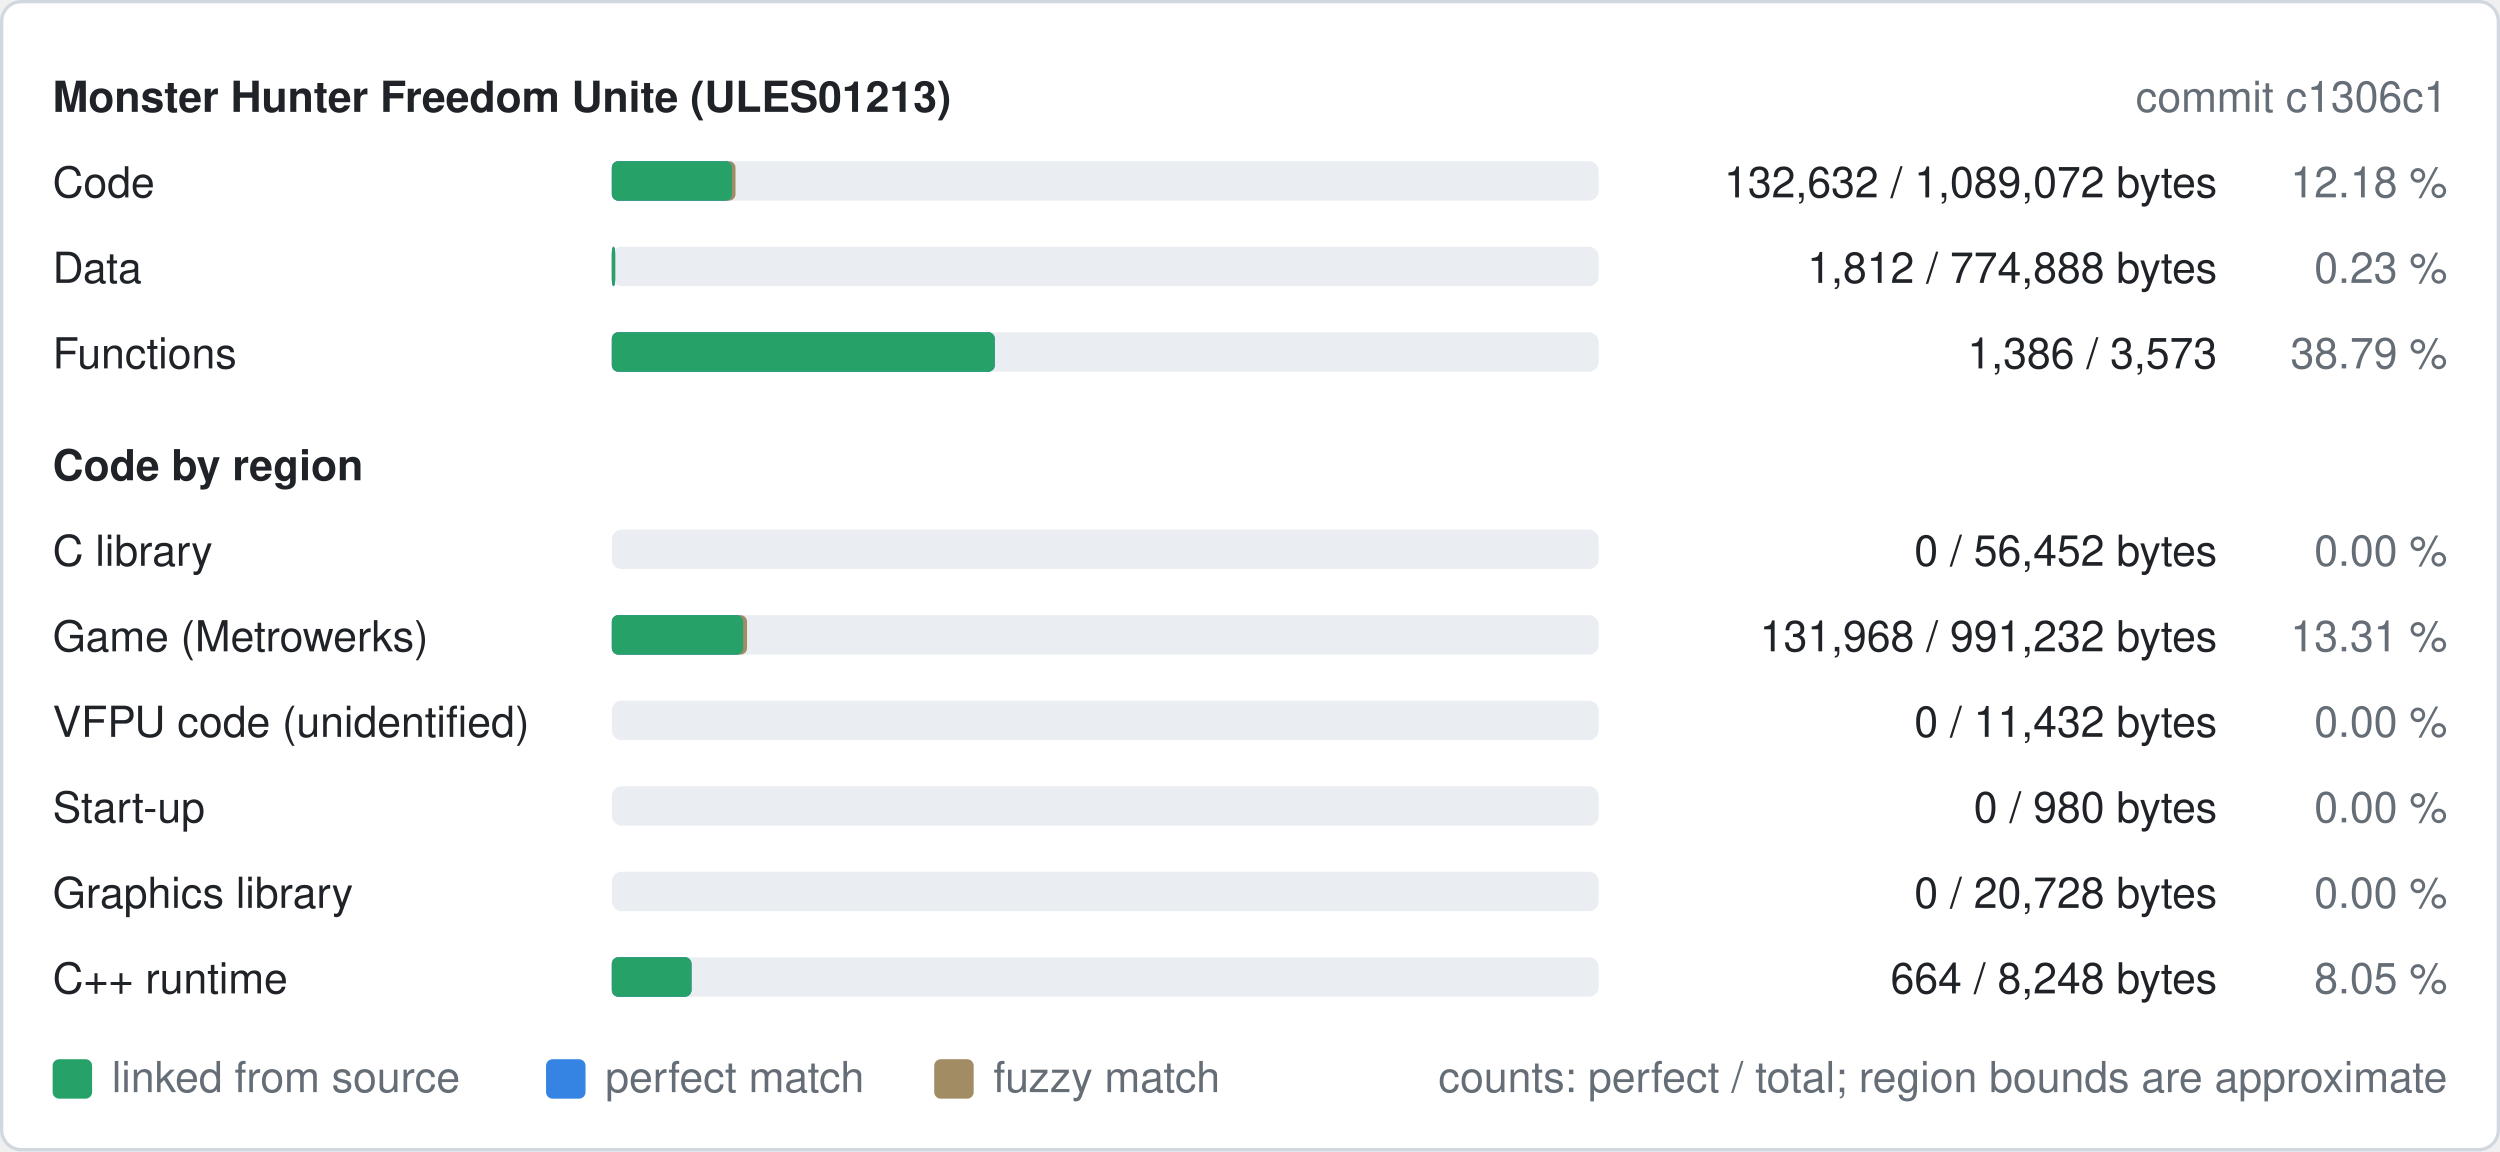
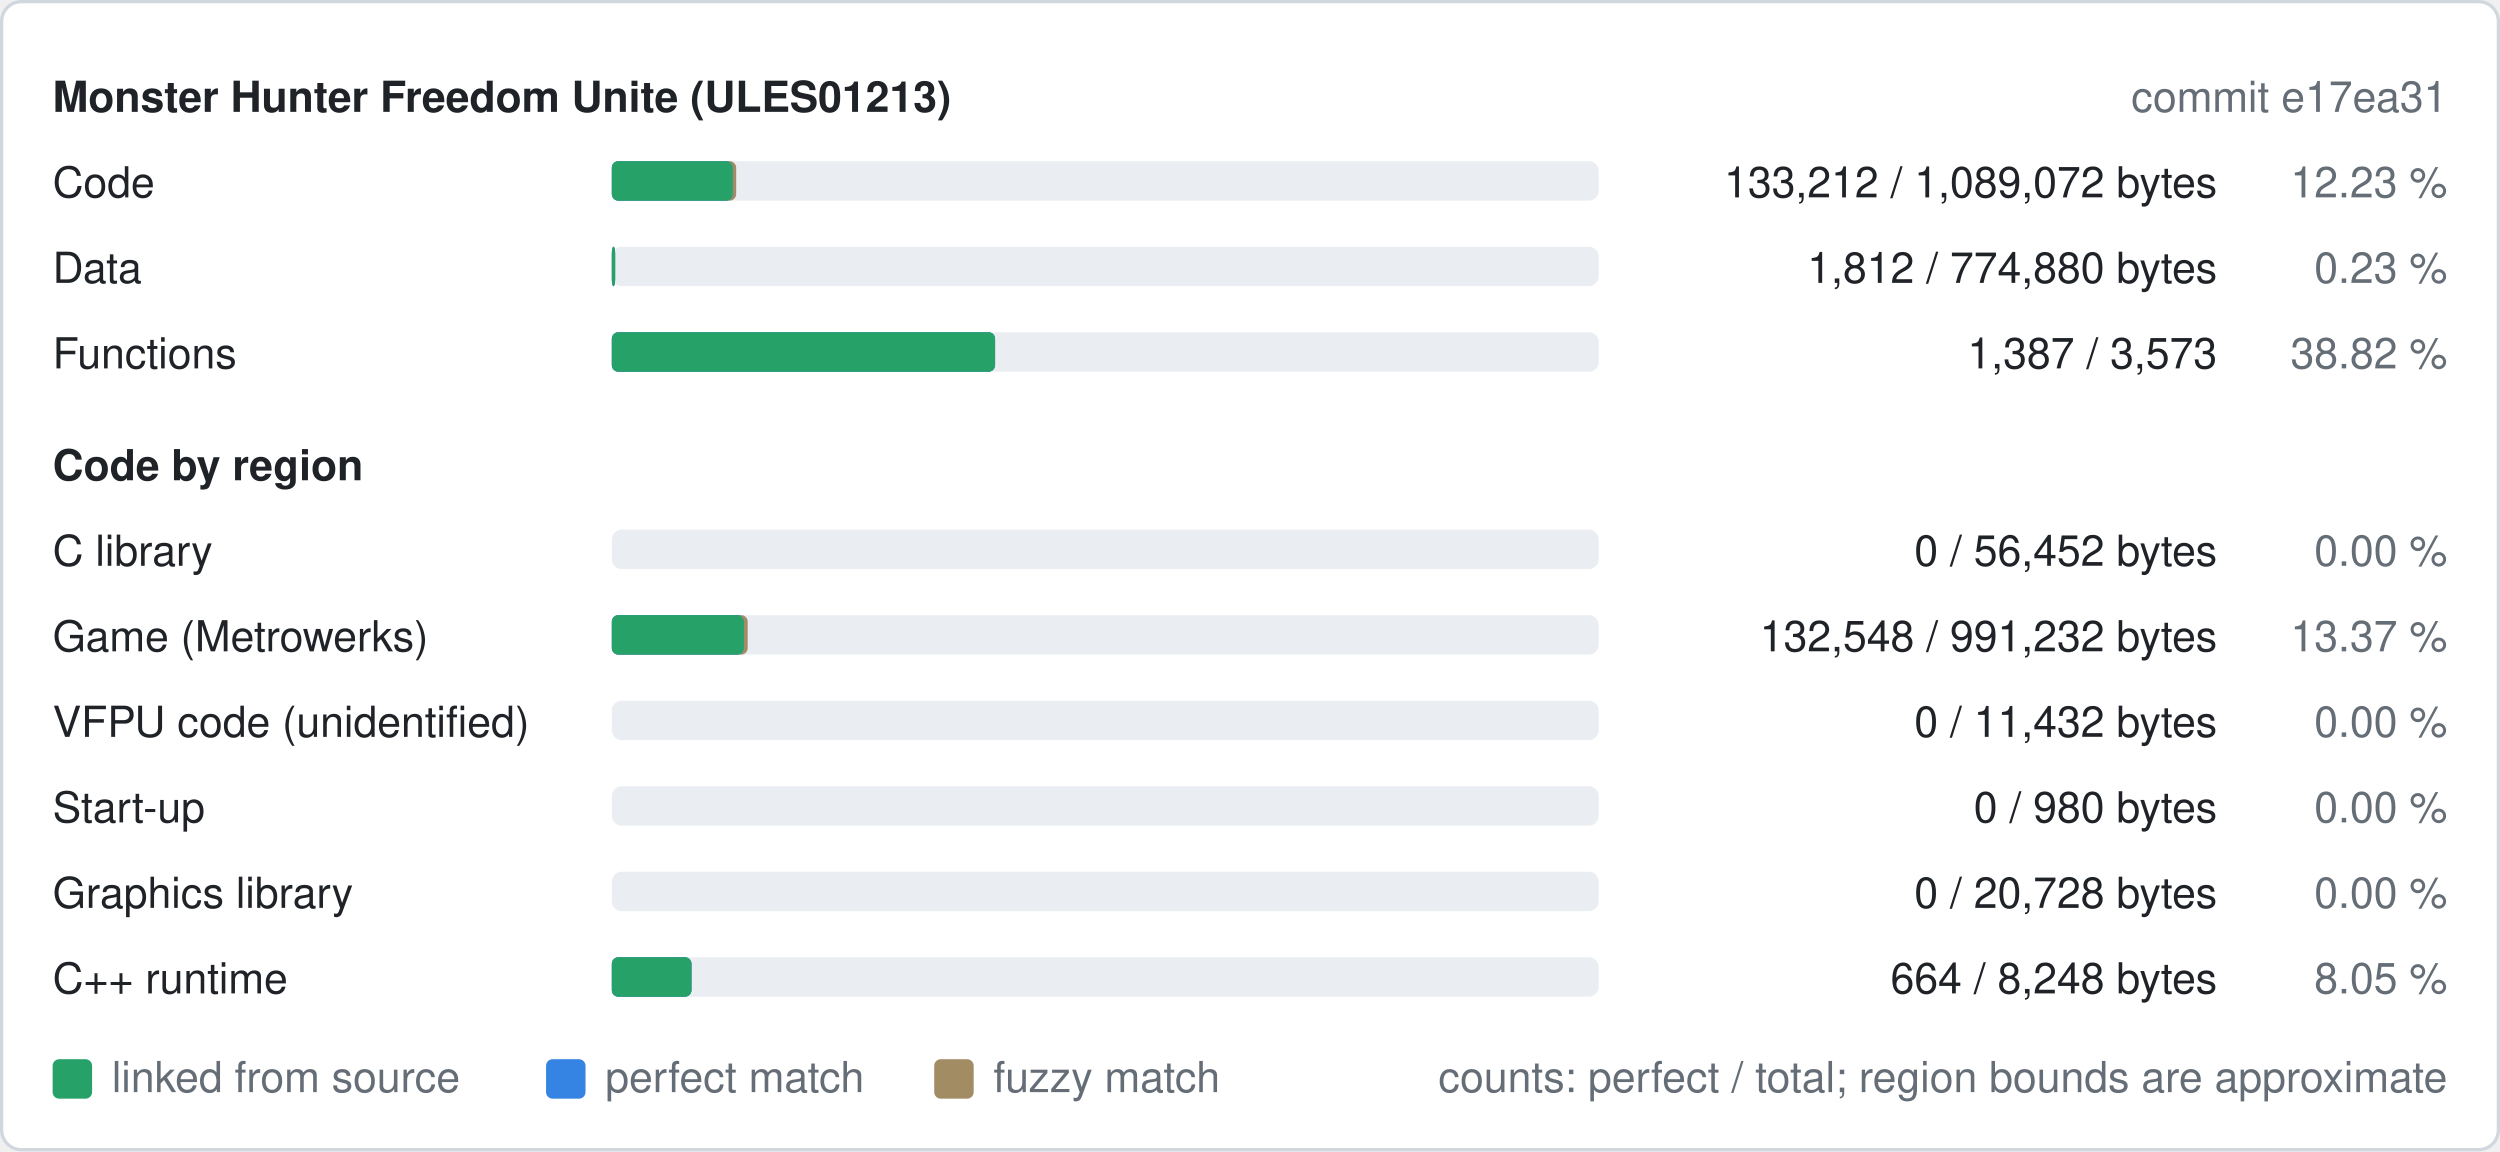
<svg xmlns="http://www.w3.org/2000/svg" width="760" height="350" viewBox="0 0 760 350" role="img" aria-label="Decompilation progress of ULES01213">
  <style>
text{font-family:-apple-system,BlinkMacSystemFont,"Segoe UI",Helvetica,Arial,sans-serif;font-size:13px}
.b{font-weight:600}
.bg{fill:#ffffff;stroke:#d0d7de}.t{fill:#1f2328}.m{fill:#656d76}.track{fill:#eaeef2}.fuzzy{fill:#a28c64}.perfect{fill:#3584e4}.linked{fill:#26a269}
@media (prefers-color-scheme: dark){.bg{fill:#0d1117;stroke:#30363d}.t{fill:#e6edf3}.m{fill:#8d96a0}.track{fill:#21262d}.fuzzy{fill:#a28c64}.perfect{fill:#3584e4}.linked{fill:#2ec27e}}
</style>
  <rect class="bg" x="0.5" y="0.5" width="759" height="349" rx="6" />
  <text class="t b" x="16" y="34">Monster Hunter Freedom Unite (ULES01213)</text>
-   <text class="m" x="744" y="34" text-anchor="end">commit c1306c1</text>
+   <text class="m" x="744" y="34" text-anchor="end">commit e17ea31</text>
  <text class="t" x="16" y="60">Code</text>
  <rect class="track" x="186" y="49" width="300" height="12" rx="3" />
-   <rect class="fuzzy" x="186" y="49" width="37.6" height="12" rx="2" />
-   <rect class="perfect" x="186" y="49" width="36.5" height="12" rx="2" />
-   <rect class="linked" x="186" y="49" width="36.5" height="12" rx="2" />
-   <text class="t" x="674" y="60" text-anchor="end">132,632 / 1,089,072 bytes</text>
-   <text class="m" x="744" y="60" text-anchor="end">12.18 %</text>
+   <rect class="fuzzy" x="186" y="49" width="37.8" height="12" rx="2" />
+   <rect class="perfect" x="186" y="49" width="36.7" height="12" rx="2" />
+   <rect class="linked" x="186" y="49" width="36.7" height="12" rx="2" />
+   <text class="t" x="674" y="60" text-anchor="end">133,212 / 1,089,072 bytes</text>
+   <text class="m" x="744" y="60" text-anchor="end">12.23 %</text>
  <text class="t" x="16" y="86">Data</text>
  <rect class="track" x="186" y="75" width="300" height="12" rx="3" />
  <rect class="fuzzy" x="186" y="75" width="1.0" height="12" rx="2" />
  <rect class="perfect" x="186" y="75" width="1.0" height="12" rx="2" />
  <rect class="linked" x="186" y="75" width="1.0" height="12" rx="2" />
-   <text class="t" x="674" y="86" text-anchor="end">1,812 / 774,888 bytes</text>
+   <text class="t" x="674" y="86" text-anchor="end">1,812 / 774,880 bytes</text>
  <text class="m" x="744" y="86" text-anchor="end">0.23 %</text>
  <text class="t" x="16" y="112">Functions</text>
  <rect class="track" x="186" y="101" width="300" height="12" rx="3" />
-   <rect class="fuzzy" x="186" y="101" width="116.4" height="12" rx="2" />
-   <rect class="perfect" x="186" y="101" width="116.4" height="12" rx="2" />
-   <rect class="linked" x="186" y="101" width="116.4" height="12" rx="2" />
-   <text class="t" x="674" y="112" text-anchor="end">1,386 / 3,573</text>
-   <text class="m" x="744" y="112" text-anchor="end">38.79 %</text>
+   <rect class="fuzzy" x="186" y="101" width="116.5" height="12" rx="2" />
+   <rect class="perfect" x="186" y="101" width="116.5" height="12" rx="2" />
+   <rect class="linked" x="186" y="101" width="116.5" height="12" rx="2" />
+   <text class="t" x="674" y="112" text-anchor="end">1,387 / 3,573</text>
+   <text class="m" x="744" y="112" text-anchor="end">38.82 %</text>
  <text class="t b" x="16" y="146">Code by region</text>
  <text class="t" x="16" y="172">C library</text>
  <rect class="track" x="186" y="161" width="300" height="12" rx="3" />
  <text class="t" x="674" y="172" text-anchor="end">0 / 56,452 bytes</text>
  <text class="m" x="744" y="172" text-anchor="end">0.00 %</text>
  <text class="t" x="16" y="198">Game (Metrowerks)</text>
  <rect class="track" x="186" y="187" width="300" height="12" rx="3" />
-   <rect class="fuzzy" x="186" y="187" width="41.1" height="12" rx="2" />
-   <rect class="perfect" x="186" y="187" width="39.9" height="12" rx="2" />
-   <rect class="linked" x="186" y="187" width="39.9" height="12" rx="2" />
-   <text class="t" x="674" y="198" text-anchor="end">131,968 / 991,232 bytes</text>
-   <text class="m" x="744" y="198" text-anchor="end">13.31 %</text>
+   <rect class="fuzzy" x="186" y="187" width="41.3" height="12" rx="2" />
+   <rect class="perfect" x="186" y="187" width="40.1" height="12" rx="2" />
+   <rect class="linked" x="186" y="187" width="40.1" height="12" rx="2" />
+   <text class="t" x="674" y="198" text-anchor="end">132,548 / 991,232 bytes</text>
+   <text class="m" x="744" y="198" text-anchor="end">13.37 %</text>
  <text class="t" x="16" y="224">VFPU code (unidentified)</text>
  <rect class="track" x="186" y="213" width="300" height="12" rx="3" />
  <text class="t" x="674" y="224" text-anchor="end">0 / 11,432 bytes</text>
  <text class="m" x="744" y="224" text-anchor="end">0.00 %</text>
  <text class="t" x="16" y="250">Start-up</text>
  <rect class="track" x="186" y="239" width="300" height="12" rx="3" />
  <text class="t" x="674" y="250" text-anchor="end">0 / 980 bytes</text>
  <text class="m" x="744" y="250" text-anchor="end">0.00 %</text>
  <text class="t" x="16" y="276">Graphics library</text>
  <rect class="track" x="186" y="265" width="300" height="12" rx="3" />
  <text class="t" x="674" y="276" text-anchor="end">0 / 20,728 bytes</text>
  <text class="m" x="744" y="276" text-anchor="end">0.00 %</text>
  <text class="t" x="16" y="302">C++ runtime</text>
  <rect class="track" x="186" y="291" width="300" height="12" rx="3" />
  <rect class="fuzzy" x="186" y="291" width="24.2" height="12" rx="2" />
  <rect class="perfect" x="186" y="291" width="24.2" height="12" rx="2" />
  <rect class="linked" x="186" y="291" width="24.2" height="12" rx="2" />
  <text class="t" x="674" y="302" text-anchor="end">664 / 8,248 bytes</text>
  <text class="m" x="744" y="302" text-anchor="end">8.05 %</text>
  <rect class="linked" x="16" y="322" width="12" height="12" rx="2" />
  <text class="m" x="34" y="332">linked from source</text>
  <rect class="perfect" x="166" y="322" width="12" height="12" rx="2" />
  <text class="m" x="184" y="332">perfect match</text>
  <rect class="fuzzy" x="284" y="322" width="12" height="12" rx="2" />
  <text class="m" x="302" y="332">fuzzy match</text>
  <text class="m" x="744" y="332" text-anchor="end">counts: perfect / total; region bounds are approximate</text>
</svg>
